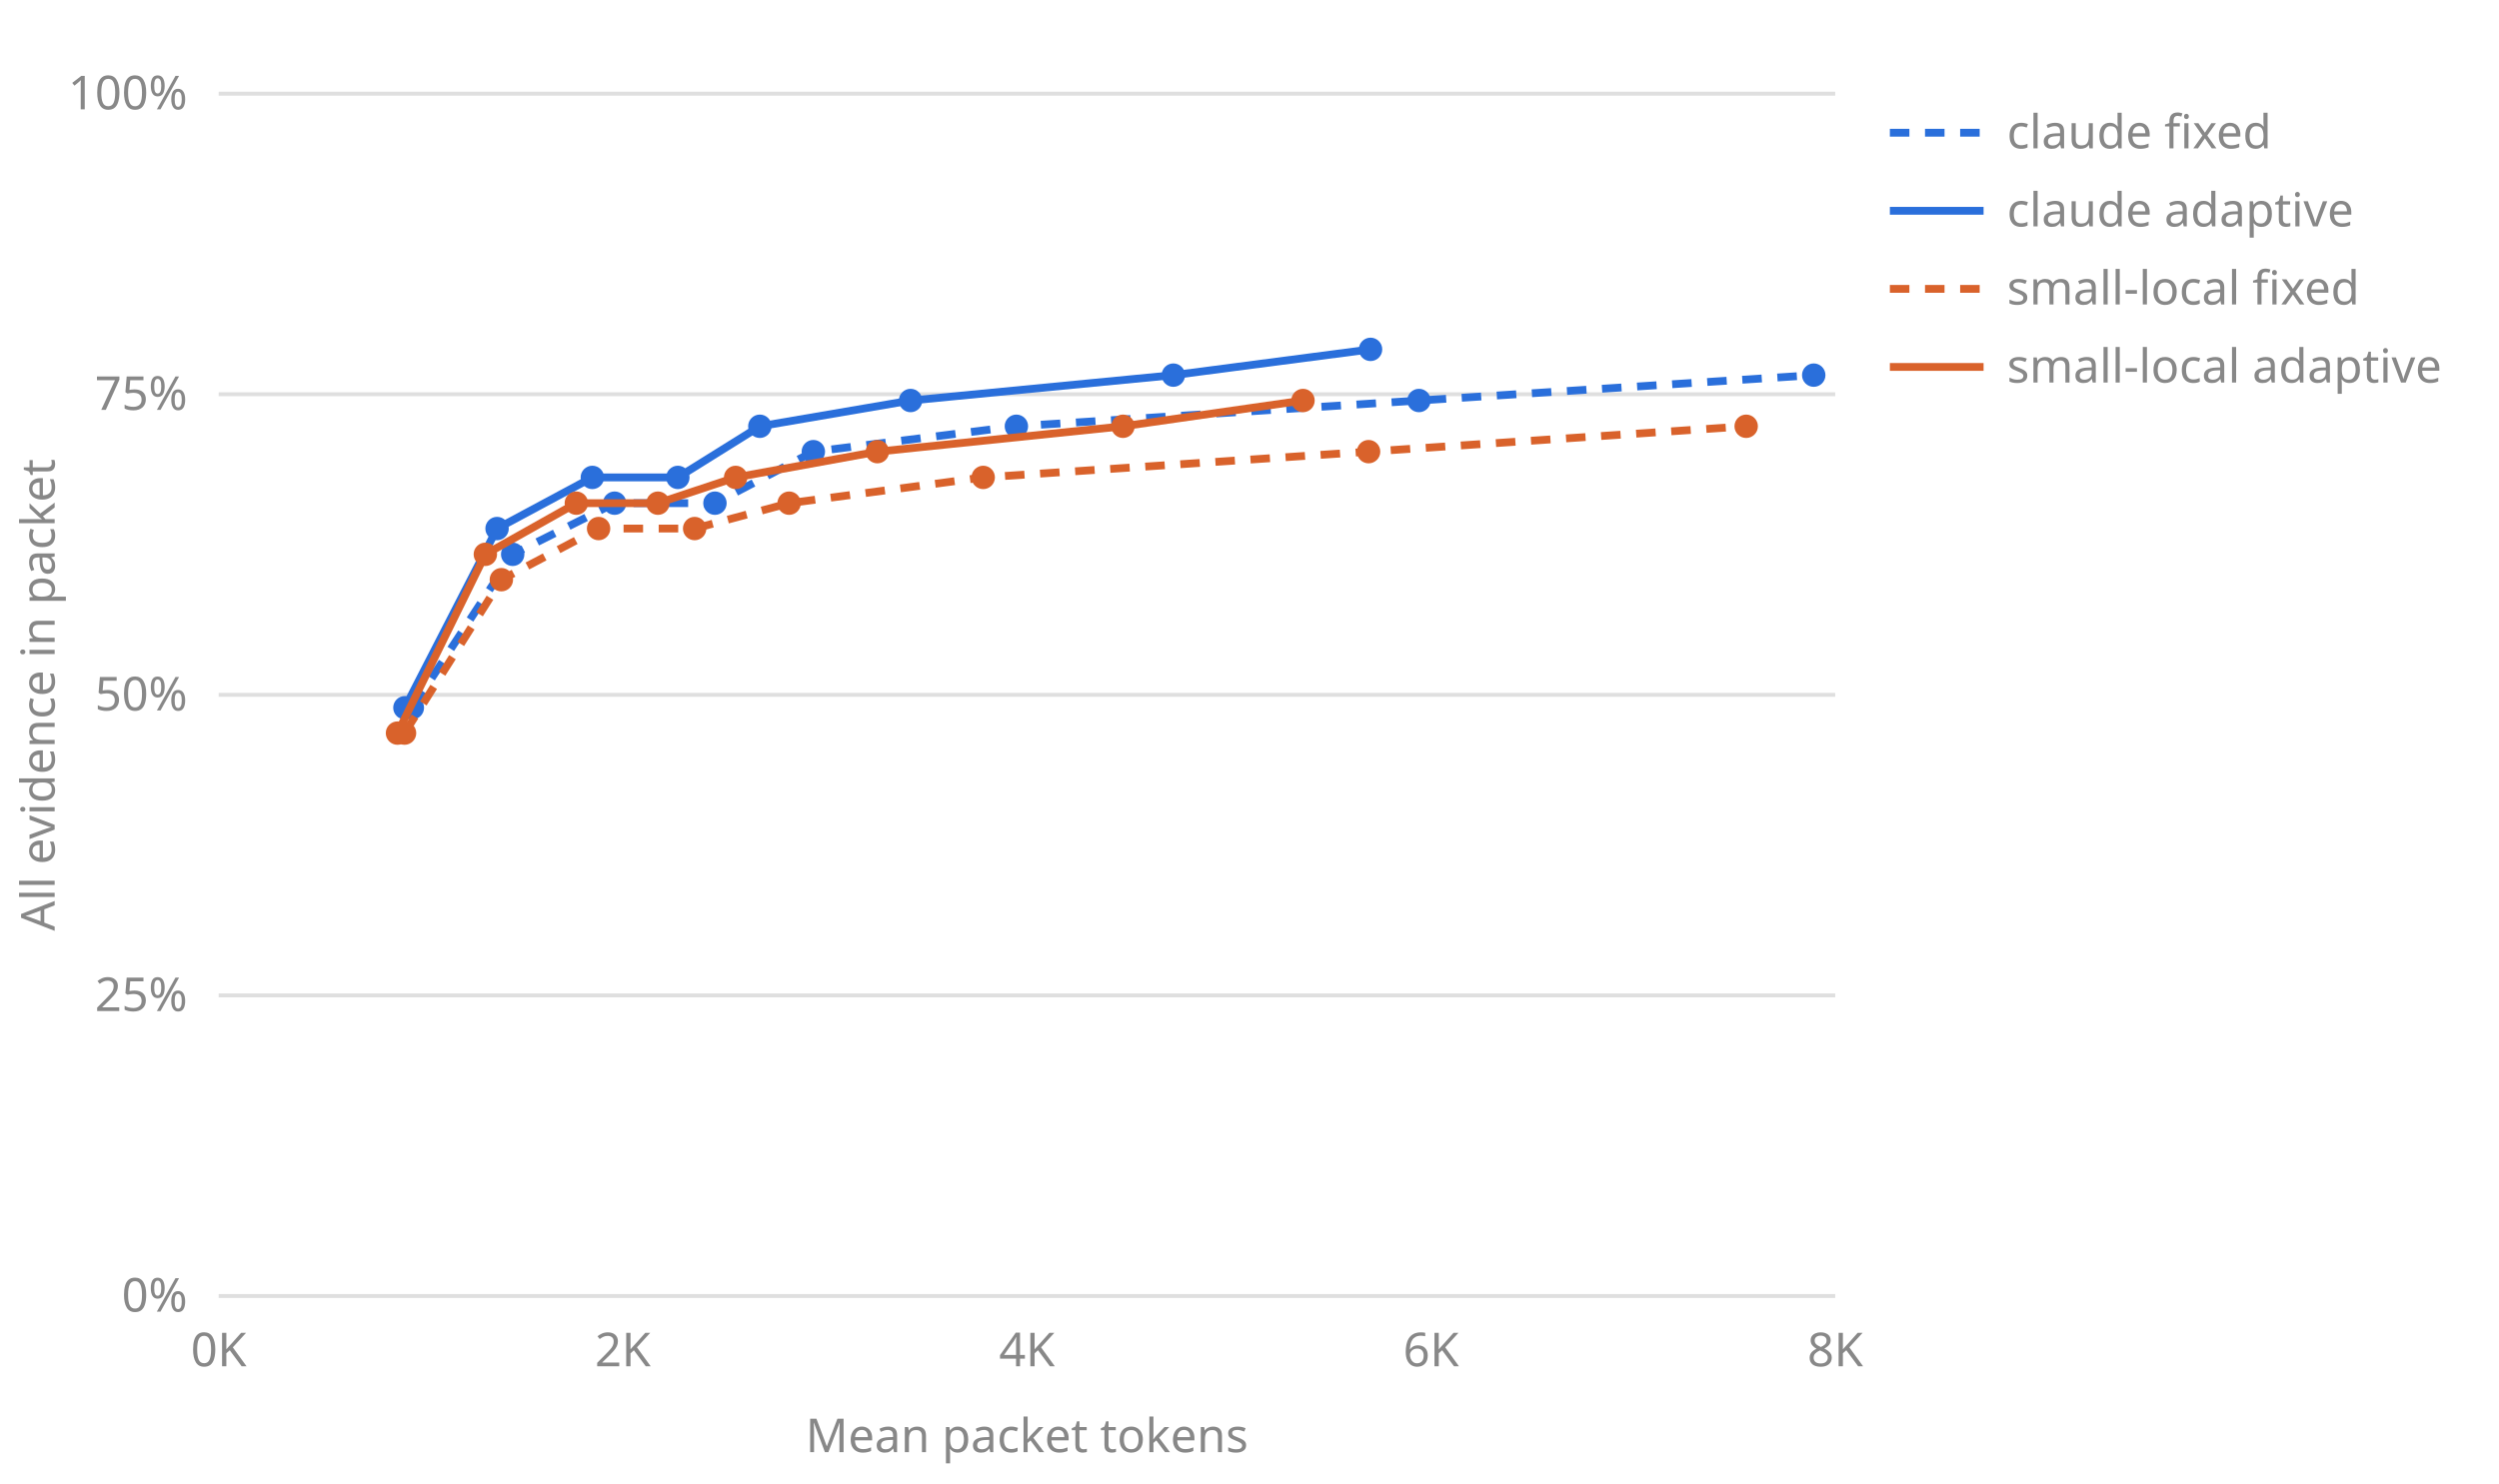
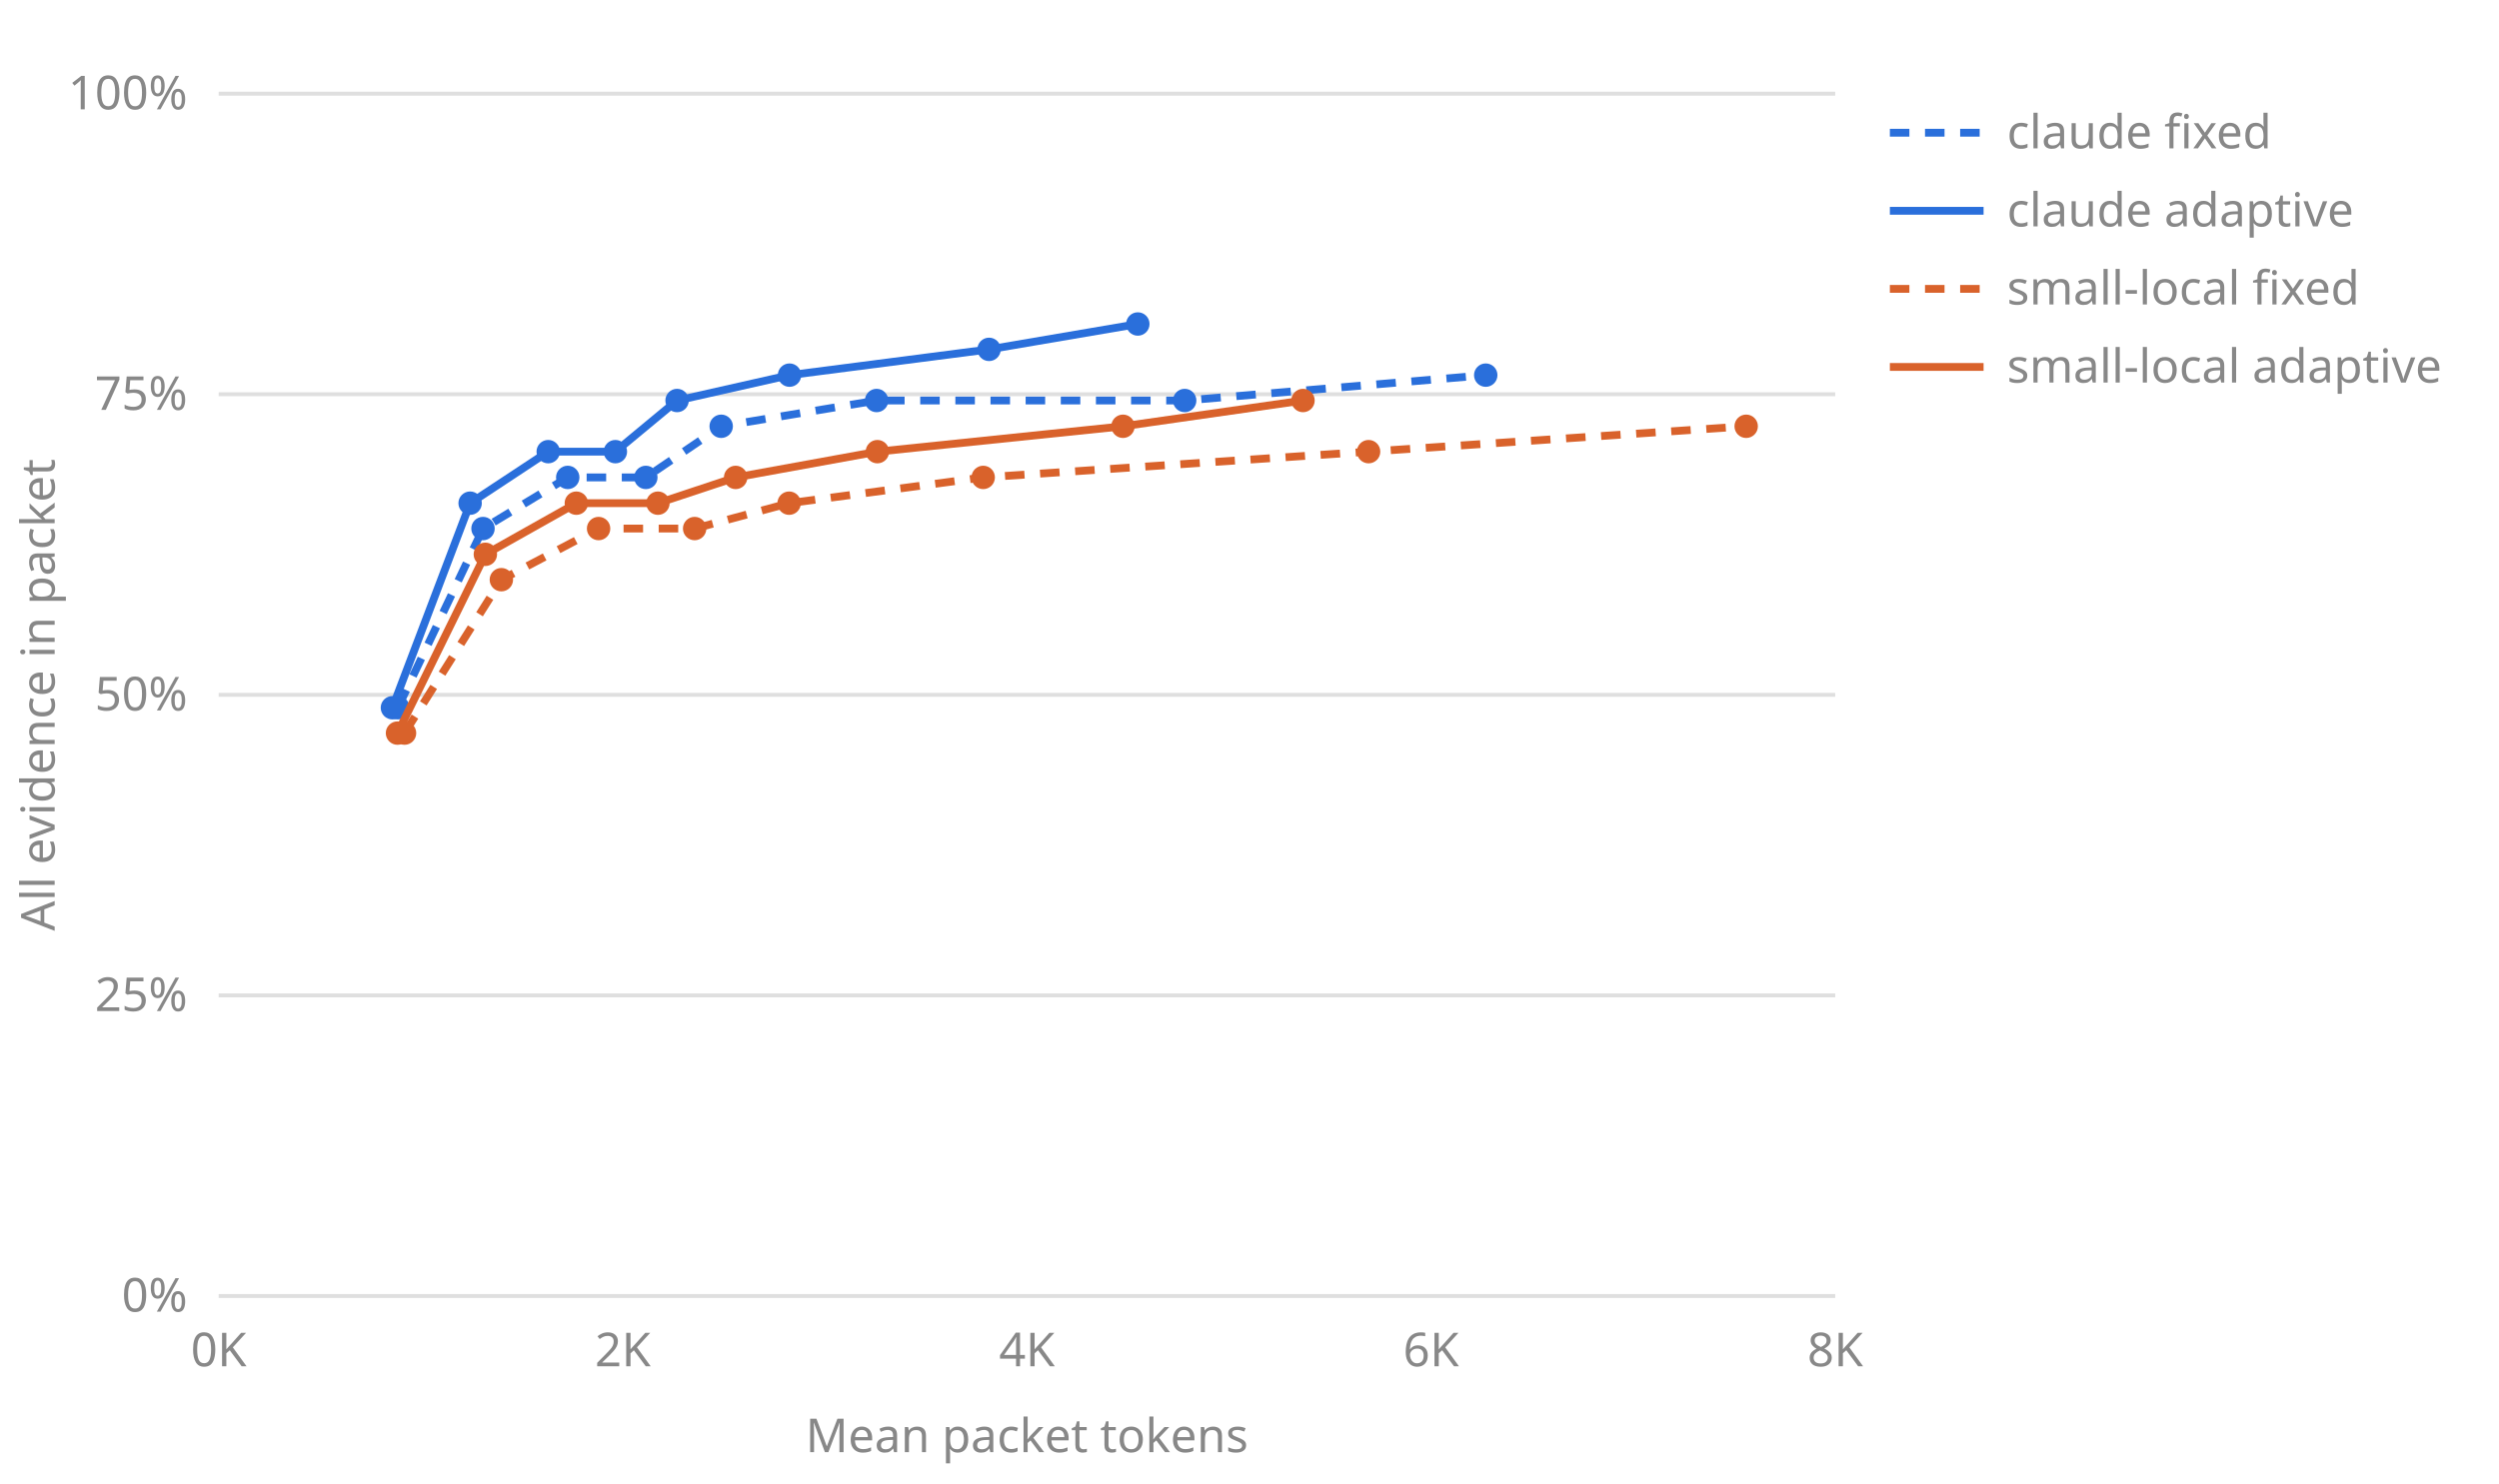
<svg xmlns="http://www.w3.org/2000/svg" viewBox="0 0 640 380" font-family="system-ui, sans-serif" font-size="12" fill="#888">
  <rect width="640" height="380" fill="none" />
  <line x1="56" x2="470" y1="332" y2="332" stroke="#8884" />
  <text x="48" y="336" text-anchor="end">0%</text>
  <line x1="56" x2="470" y1="255" y2="255" stroke="#8884" />
  <text x="48" y="259" text-anchor="end">25%</text>
  <line x1="56" x2="470" y1="178" y2="178" stroke="#8884" />
  <text x="48" y="182" text-anchor="end">50%</text>
  <line x1="56" x2="470" y1="101" y2="101" stroke="#8884" />
  <text x="48" y="105" text-anchor="end">75%</text>
  <line x1="56" x2="470" y1="24" y2="24" stroke="#8884" />
  <text x="48" y="28" text-anchor="end">100%</text>
  <text x="56" y="350" text-anchor="middle">0K</text>
  <text x="159.5" y="350" text-anchor="middle">2K</text>
  <text x="263" y="350" text-anchor="middle">4K</text>
  <text x="366.5" y="350" text-anchor="middle">6K</text>
  <text x="470" y="350" text-anchor="middle">8K</text>
  <text x="263" y="372" text-anchor="middle">Mean packet tokens</text>
  <text x="14" y="178" text-anchor="middle" transform="rotate(-90 14 178)">All evidence in packet</text>
-   <path d="M105.6,181.3 L131.3,142.0 L157.4,128.9 L183.1,128.9 L208.3,115.7 L260.3,109.2 L363.4,102.6 L464.5,96.1" fill="none" stroke="#2a6fdb" stroke-width="2" stroke-dasharray="5 4" />
-   <circle cx="105.6" cy="181.3" r="3" fill="#2a6fdb" />
-   <circle cx="131.3" cy="142.0" r="3" fill="#2a6fdb" />
-   <circle cx="157.4" cy="128.9" r="3" fill="#2a6fdb" />
-   <circle cx="183.1" cy="128.9" r="3" fill="#2a6fdb" />
-   <circle cx="208.3" cy="115.7" r="3" fill="#2a6fdb" />
-   <circle cx="260.3" cy="109.2" r="3" fill="#2a6fdb" />
-   <circle cx="363.4" cy="102.6" r="3" fill="#2a6fdb" />
-   <circle cx="464.5" cy="96.1" r="3" fill="#2a6fdb" />
+   <path d="M101.9,181.3 L123.7,135.4 L145.4,122.3 L165.4,122.3 L184.7,109.2 L224.5,102.6 L303.4,102.6 L380.5,96.1" fill="none" stroke="#2a6fdb" stroke-width="2" stroke-dasharray="5 4" />
+   <circle cx="101.9" cy="181.3" r="3" fill="#2a6fdb" />
+   <circle cx="123.7" cy="135.4" r="3" fill="#2a6fdb" />
+   <circle cx="145.4" cy="122.3" r="3" fill="#2a6fdb" />
+   <circle cx="165.4" cy="122.3" r="3" fill="#2a6fdb" />
+   <circle cx="184.7" cy="109.2" r="3" fill="#2a6fdb" />
+   <circle cx="224.5" cy="102.6" r="3" fill="#2a6fdb" />
+   <circle cx="303.4" cy="102.6" r="3" fill="#2a6fdb" />
+   <circle cx="380.5" cy="96.1" r="3" fill="#2a6fdb" />
  <line x1="484" x2="508" y1="34" y2="34" stroke="#2a6fdb" stroke-width="2" stroke-dasharray="5 4" />
  <text x="514" y="38">claude fixed</text>
-   <path d="M103.7,181.3 L127.3,135.4 L151.7,122.3 L173.6,122.3 L194.6,109.2 L233.2,102.6 L300.5,96.1 L351.0,89.5" fill="none" stroke="#2a6fdb" stroke-width="2" />
-   <circle cx="103.7" cy="181.3" r="3" fill="#2a6fdb" />
-   <circle cx="127.3" cy="135.4" r="3" fill="#2a6fdb" />
-   <circle cx="151.7" cy="122.3" r="3" fill="#2a6fdb" />
-   <circle cx="173.6" cy="122.3" r="3" fill="#2a6fdb" />
-   <circle cx="194.6" cy="109.2" r="3" fill="#2a6fdb" />
-   <circle cx="233.2" cy="102.6" r="3" fill="#2a6fdb" />
-   <circle cx="300.5" cy="96.1" r="3" fill="#2a6fdb" />
-   <circle cx="351.0" cy="89.5" r="3" fill="#2a6fdb" />
+   <path d="M100.5,181.3 L120.4,128.9 L140.4,115.7 L157.6,115.7 L173.4,102.6 L202.2,96.1 L253.3,89.5 L291.4,83.0" fill="none" stroke="#2a6fdb" stroke-width="2" />
+   <circle cx="100.5" cy="181.3" r="3" fill="#2a6fdb" />
+   <circle cx="120.4" cy="128.9" r="3" fill="#2a6fdb" />
+   <circle cx="140.4" cy="115.7" r="3" fill="#2a6fdb" />
+   <circle cx="157.6" cy="115.7" r="3" fill="#2a6fdb" />
+   <circle cx="173.4" cy="102.6" r="3" fill="#2a6fdb" />
+   <circle cx="202.2" cy="96.1" r="3" fill="#2a6fdb" />
+   <circle cx="253.3" cy="89.5" r="3" fill="#2a6fdb" />
+   <circle cx="291.4" cy="83.0" r="3" fill="#2a6fdb" />
  <line x1="484" x2="508" y1="54" y2="54" stroke="#2a6fdb" stroke-width="2" />
  <text x="514" y="58">claude adaptive</text>
  <path d="M103.6,187.8 L128.4,148.5 L153.3,135.4 L177.9,135.4 L202.1,128.9 L251.8,122.3 L350.5,115.7 L447.2,109.2" fill="none" stroke="#d9622b" stroke-width="2" stroke-dasharray="5 4" />
  <circle cx="103.6" cy="187.8" r="3" fill="#d9622b" />
  <circle cx="128.4" cy="148.5" r="3" fill="#d9622b" />
  <circle cx="153.3" cy="135.4" r="3" fill="#d9622b" />
  <circle cx="177.9" cy="135.4" r="3" fill="#d9622b" />
  <circle cx="202.1" cy="128.9" r="3" fill="#d9622b" />
  <circle cx="251.8" cy="122.3" r="3" fill="#d9622b" />
  <circle cx="350.5" cy="115.7" r="3" fill="#d9622b" />
  <circle cx="447.2" cy="109.2" r="3" fill="#d9622b" />
  <line x1="484" x2="508" y1="74" y2="74" stroke="#d9622b" stroke-width="2" stroke-dasharray="5 4" />
  <text x="514" y="78">small-local fixed</text>
  <path d="M101.8,187.8 L124.3,142.0 L147.6,128.9 L168.5,128.9 L188.4,122.3 L224.7,115.7 L287.6,109.2 L333.7,102.6" fill="none" stroke="#d9622b" stroke-width="2" />
  <circle cx="101.8" cy="187.8" r="3" fill="#d9622b" />
  <circle cx="124.3" cy="142.0" r="3" fill="#d9622b" />
  <circle cx="147.6" cy="128.9" r="3" fill="#d9622b" />
  <circle cx="168.5" cy="128.9" r="3" fill="#d9622b" />
  <circle cx="188.4" cy="122.3" r="3" fill="#d9622b" />
  <circle cx="224.7" cy="115.7" r="3" fill="#d9622b" />
  <circle cx="287.6" cy="109.2" r="3" fill="#d9622b" />
  <circle cx="333.7" cy="102.6" r="3" fill="#d9622b" />
  <line x1="484" x2="508" y1="94" y2="94" stroke="#d9622b" stroke-width="2" />
  <text x="514" y="98">small-local adaptive</text>
</svg>
